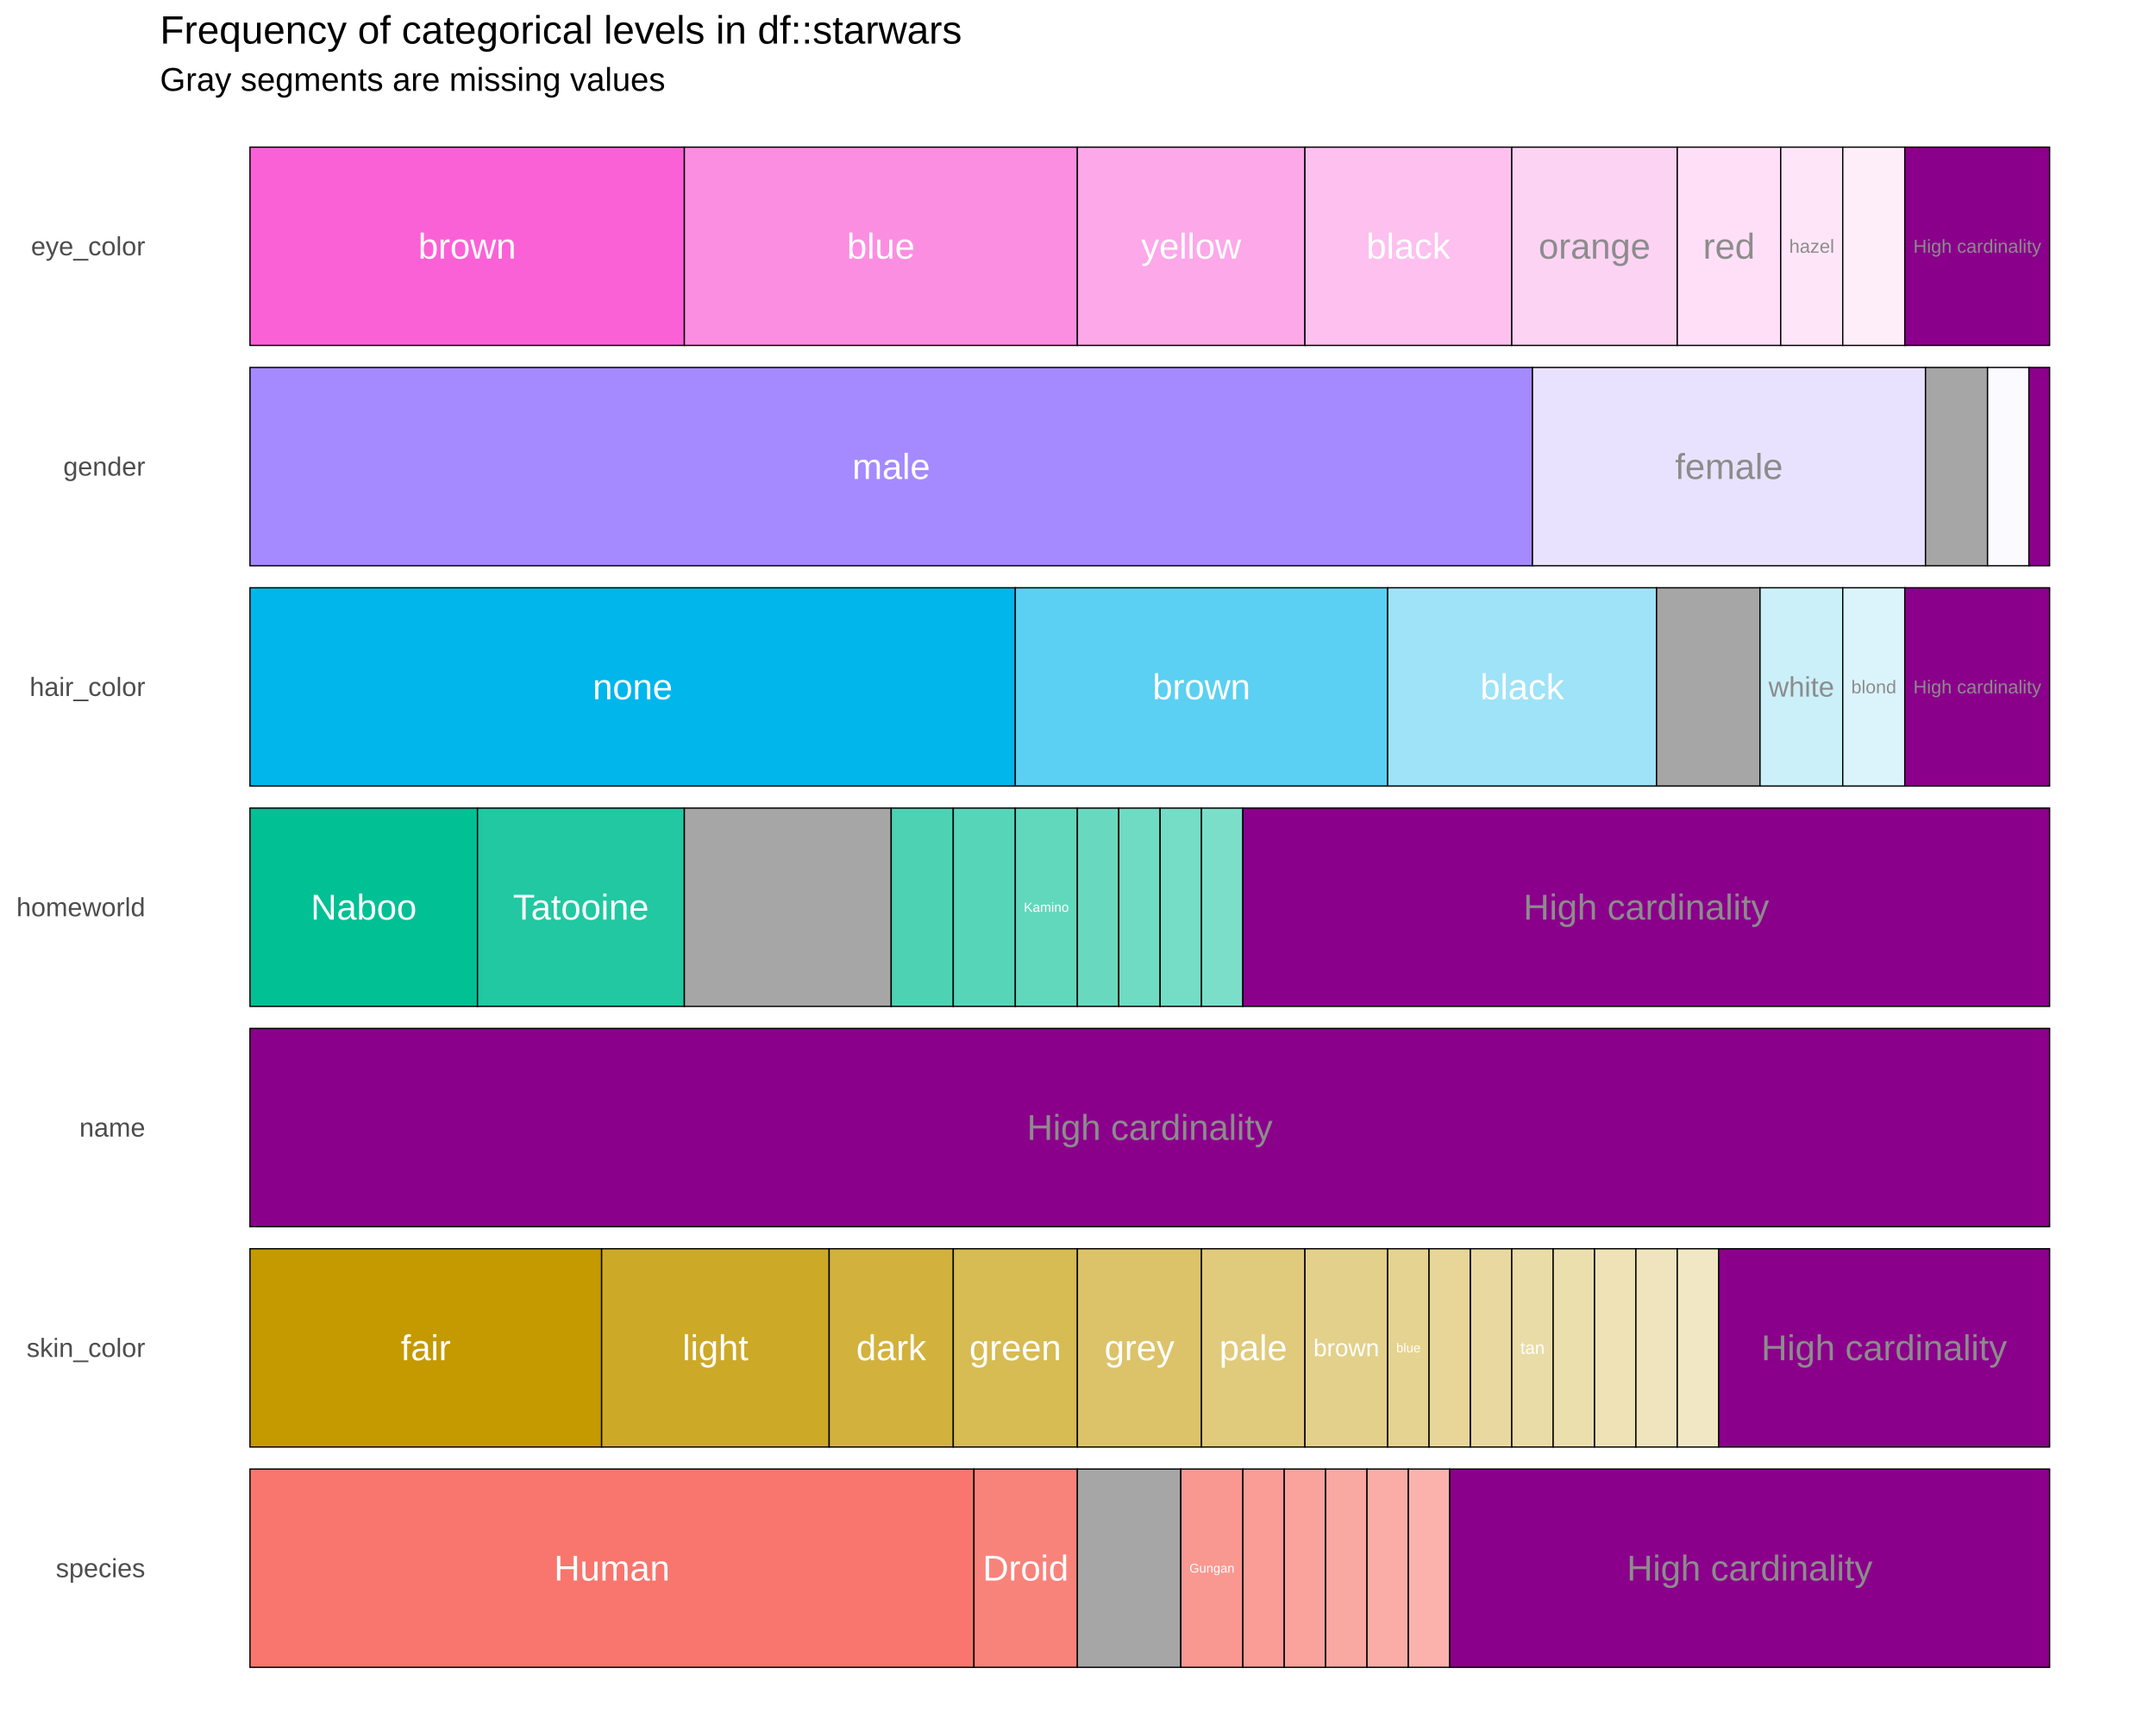
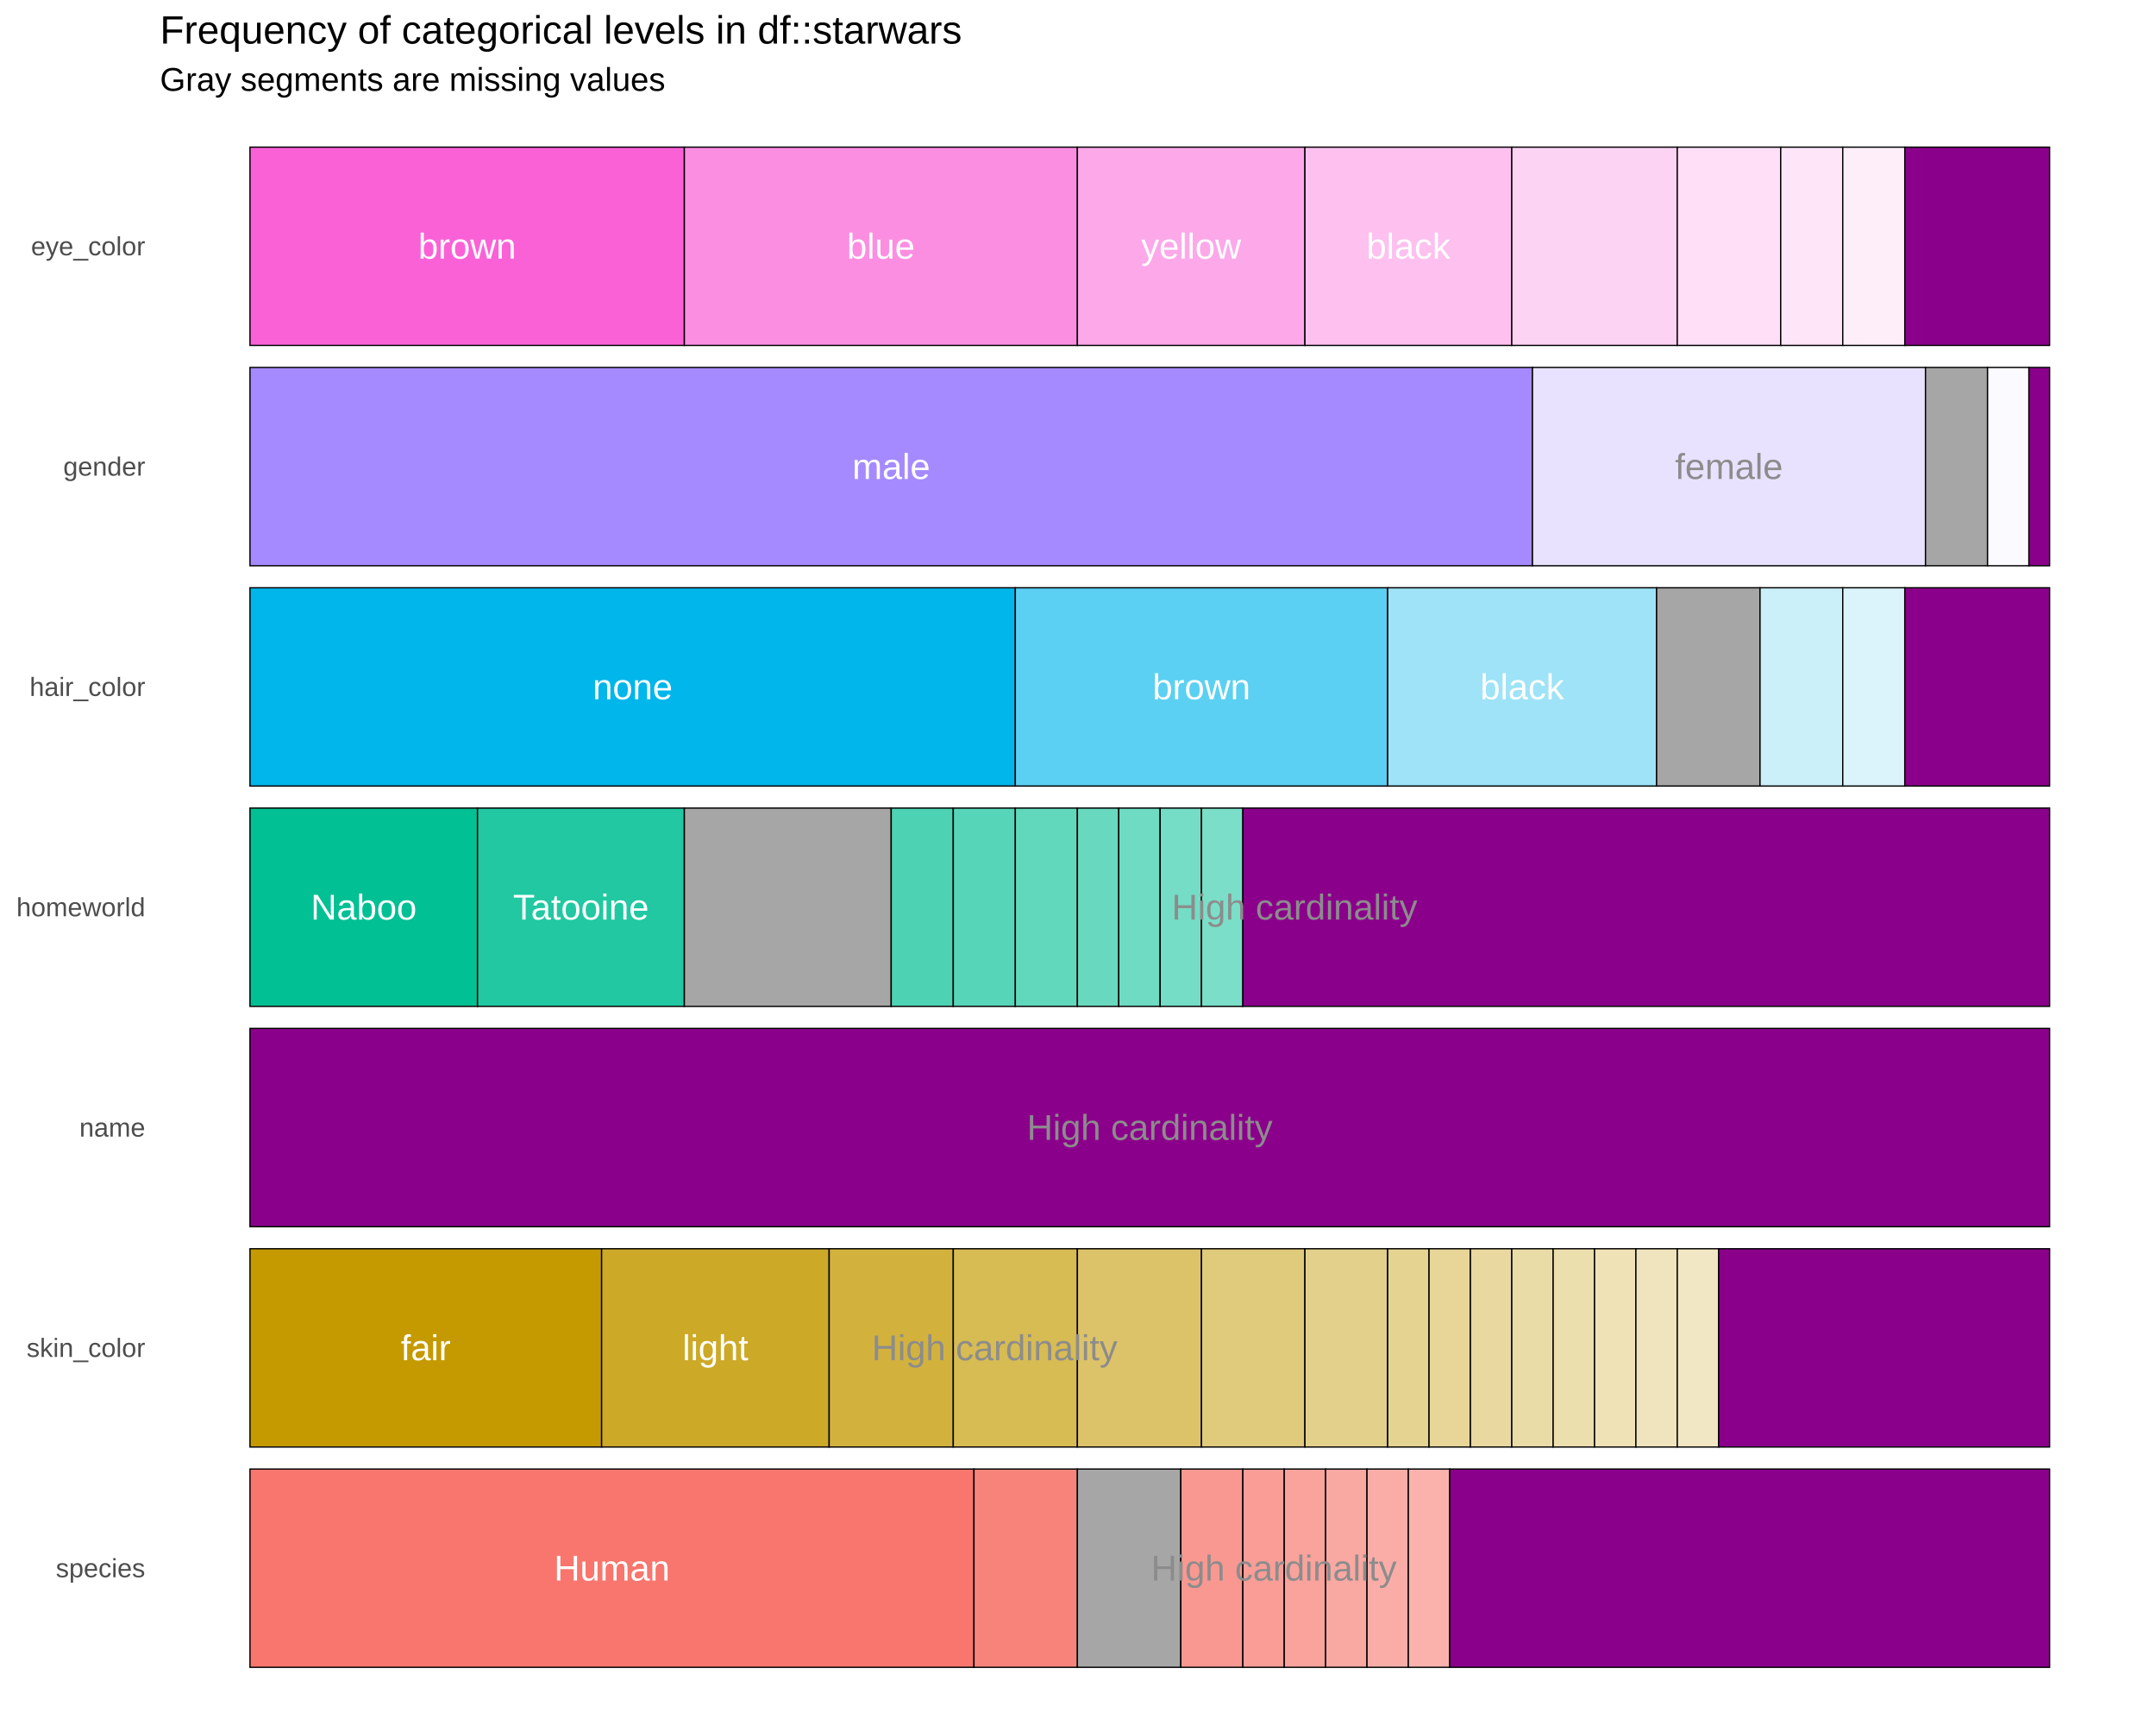
<svg xmlns="http://www.w3.org/2000/svg" viewBox="0 0 720.00 576.00">
  <defs>
    <style type="text/css">
    line, polyline, polygon, path, rect, circle {
      fill: none;
      stroke: #000000;
      stroke-linecap: round;
      stroke-linejoin: round;
      stroke-miterlimit: 10.00;
    }
  </style>
  </defs>
  <rect width="100%" height="100%" style="stroke: none; fill: #FFFFFF;" />
  <rect x="0.00" y="0.00" width="720.00" height="576.00" style="stroke-width: 1.07; stroke: #FFFFFF; fill: #FFFFFF;" />
  <defs>
    <clipPath id="cpNTMuNDN8NzE0LjUyfDU2Ny43OHwzOC4wOQ==">
      <rect x="53.43" y="38.09" width="661.09" height="529.69" />
    </clipPath>
  </defs>
  <polyline points="158.60,567.78 158.60,38.09 " style="stroke-width: 0.53; stroke: #FFFFFF; stroke-linecap: butt;" clip-path="url(#cpNTMuNDN8NzE0LjUyfDU2Ny43OHwzOC4wOQ==)" />
  <polyline points="308.85,567.78 308.85,38.09 " style="stroke-width: 0.53; stroke: #FFFFFF; stroke-linecap: butt;" clip-path="url(#cpNTMuNDN8NzE0LjUyfDU2Ny43OHwzOC4wOQ==)" />
  <polyline points="459.10,567.78 459.10,38.09 " style="stroke-width: 0.53; stroke: #FFFFFF; stroke-linecap: butt;" clip-path="url(#cpNTMuNDN8NzE0LjUyfDU2Ny43OHwzOC4wOQ==)" />
  <polyline points="609.35,567.78 609.35,38.09 " style="stroke-width: 0.53; stroke: #FFFFFF; stroke-linecap: butt;" clip-path="url(#cpNTMuNDN8NzE0LjUyfDU2Ny43OHwzOC4wOQ==)" />
  <rect x="83.48" y="490.53" width="241.78" height="66.21" style="stroke-width: 0.43; stroke-linecap: square; stroke-linejoin: miter; fill: #F8766D;" clip-path="url(#cpNTMuNDN8NzE0LjUyfDU2Ny43OHwzOC4wOQ==)" />
  <rect x="325.26" y="490.53" width="34.54" height="66.21" style="stroke-width: 0.43; stroke-linecap: square; stroke-linejoin: miter; fill: #F8837B;" clip-path="url(#cpNTMuNDN8NzE0LjUyfDU2Ny43OHwzOC4wOQ==)" />
  <rect x="359.80" y="490.53" width="34.54" height="66.21" style="stroke-width: 0.43; stroke-linecap: square; stroke-linejoin: miter; fill: #A6A6A6;" clip-path="url(#cpNTMuNDN8NzE0LjUyfDU2Ny43OHwzOC4wOQ==)" />
  <rect x="394.34" y="490.53" width="20.72" height="66.21" style="stroke-width: 0.43; stroke-linecap: square; stroke-linejoin: miter; fill: #F99891;" clip-path="url(#cpNTMuNDN8NzE0LjUyfDU2Ny43OHwzOC4wOQ==)" />
  <rect x="415.06" y="490.53" width="13.82" height="66.21" style="stroke-width: 0.43; stroke-linecap: square; stroke-linejoin: miter; fill: #FA9D97;" clip-path="url(#cpNTMuNDN8NzE0LjUyfDU2Ny43OHwzOC4wOQ==)" />
  <rect x="428.88" y="490.53" width="13.82" height="66.21" style="stroke-width: 0.43; stroke-linecap: square; stroke-linejoin: miter; fill: #FAA29C;" clip-path="url(#cpNTMuNDN8NzE0LjUyfDU2Ny43OHwzOC4wOQ==)" />
  <rect x="442.69" y="490.53" width="13.82" height="66.21" style="stroke-width: 0.43; stroke-linecap: square; stroke-linejoin: miter; fill: #FAA8A2;" clip-path="url(#cpNTMuNDN8NzE0LjUyfDU2Ny43OHwzOC4wOQ==)" />
  <rect x="456.51" y="490.53" width="13.82" height="66.21" style="stroke-width: 0.43; stroke-linecap: square; stroke-linejoin: miter; fill: #FAADA7;" clip-path="url(#cpNTMuNDN8NzE0LjUyfDU2Ny43OHwzOC4wOQ==)" />
  <rect x="470.32" y="490.53" width="13.82" height="66.21" style="stroke-width: 0.43; stroke-linecap: square; stroke-linejoin: miter; fill: #FBB2AD;" clip-path="url(#cpNTMuNDN8NzE0LjUyfDU2Ny43OHwzOC4wOQ==)" />
  <rect x="484.14" y="490.53" width="200.33" height="66.21" style="stroke-width: 0.43; stroke-linecap: square; stroke-linejoin: miter; fill: #8B008B;" clip-path="url(#cpNTMuNDN8NzE0LjUyfDU2Ny43OHwzOC4wOQ==)" />
  <rect x="83.48" y="416.97" width="117.44" height="66.21" style="stroke-width: 0.43; stroke-linecap: square; stroke-linejoin: miter; fill: #C49A00;" clip-path="url(#cpNTMuNDN8NzE0LjUyfDU2Ny43OHwzOC4wOQ==)" />
  <rect x="200.91" y="416.97" width="75.99" height="66.21" style="stroke-width: 0.43; stroke-linecap: square; stroke-linejoin: miter; fill: #CDA928;" clip-path="url(#cpNTMuNDN8NzE0LjUyfDU2Ny43OHwzOC4wOQ==)" />
  <rect x="276.90" y="416.97" width="41.45" height="66.21" style="stroke-width: 0.43; stroke-linecap: square; stroke-linejoin: miter; fill: #D2B23D;" clip-path="url(#cpNTMuNDN8NzE0LjUyfDU2Ny43OHwzOC4wOQ==)" />
  <rect x="318.35" y="416.97" width="41.45" height="66.21" style="stroke-width: 0.43; stroke-linecap: square; stroke-linejoin: miter; fill: #D7BB53;" clip-path="url(#cpNTMuNDN8NzE0LjUyfDU2Ny43OHwzOC4wOQ==)" />
  <rect x="359.80" y="416.97" width="41.45" height="66.21" style="stroke-width: 0.43; stroke-linecap: square; stroke-linejoin: miter; fill: #DCC369;" clip-path="url(#cpNTMuNDN8NzE0LjUyfDU2Ny43OHwzOC4wOQ==)" />
  <rect x="401.24" y="416.97" width="34.54" height="66.21" style="stroke-width: 0.43; stroke-linecap: square; stroke-linejoin: miter; fill: #E0CA7B;" clip-path="url(#cpNTMuNDN8NzE0LjUyfDU2Ny43OHwzOC4wOQ==)" />
  <rect x="435.78" y="416.97" width="27.63" height="66.21" style="stroke-width: 0.43; stroke-linecap: square; stroke-linejoin: miter; fill: #E3D08A;" clip-path="url(#cpNTMuNDN8NzE0LjUyfDU2Ny43OHwzOC4wOQ==)" />
  <rect x="463.42" y="416.97" width="13.82" height="66.21" style="stroke-width: 0.43; stroke-linecap: square; stroke-linejoin: miter; fill: #E5D391;" clip-path="url(#cpNTMuNDN8NzE0LjUyfDU2Ny43OHwzOC4wOQ==)" />
  <rect x="477.23" y="416.97" width="13.82" height="66.21" style="stroke-width: 0.43; stroke-linecap: square; stroke-linejoin: miter; fill: #E7D698;" clip-path="url(#cpNTMuNDN8NzE0LjUyfDU2Ny43OHwzOC4wOQ==)" />
  <rect x="491.05" y="416.97" width="13.82" height="66.21" style="stroke-width: 0.43; stroke-linecap: square; stroke-linejoin: miter; fill: #E9D9A0;" clip-path="url(#cpNTMuNDN8NzE0LjUyfDU2Ny43OHwzOC4wOQ==)" />
  <rect x="504.86" y="416.97" width="13.82" height="66.21" style="stroke-width: 0.43; stroke-linecap: square; stroke-linejoin: miter; fill: #EADCA7;" clip-path="url(#cpNTMuNDN8NzE0LjUyfDU2Ny43OHwzOC4wOQ==)" />
  <rect x="518.68" y="416.97" width="13.82" height="66.21" style="stroke-width: 0.43; stroke-linecap: square; stroke-linejoin: miter; fill: #ECDFAE;" clip-path="url(#cpNTMuNDN8NzE0LjUyfDU2Ny43OHwzOC4wOQ==)" />
  <rect x="532.50" y="416.97" width="13.82" height="66.21" style="stroke-width: 0.43; stroke-linecap: square; stroke-linejoin: miter; fill: #EEE2B6;" clip-path="url(#cpNTMuNDN8NzE0LjUyfDU2Ny43OHwzOC4wOQ==)" />
  <rect x="546.31" y="416.97" width="13.82" height="66.21" style="stroke-width: 0.43; stroke-linecap: square; stroke-linejoin: miter; fill: #EFE4BD;" clip-path="url(#cpNTMuNDN8NzE0LjUyfDU2Ny43OHwzOC4wOQ==)" />
  <rect x="560.13" y="416.97" width="13.82" height="66.21" style="stroke-width: 0.43; stroke-linecap: square; stroke-linejoin: miter; fill: #F1E7C4;" clip-path="url(#cpNTMuNDN8NzE0LjUyfDU2Ny43OHwzOC4wOQ==)" />
  <rect x="573.94" y="416.97" width="110.53" height="66.21" style="stroke-width: 0.43; stroke-linecap: square; stroke-linejoin: miter; fill: #8B008B;" clip-path="url(#cpNTMuNDN8NzE0LjUyfDU2Ny43OHwzOC4wOQ==)" />
  <rect x="83.48" y="343.40" width="600.99" height="66.21" style="stroke-width: 0.43; stroke-linecap: square; stroke-linejoin: miter; fill: #8B008B;" clip-path="url(#cpNTMuNDN8NzE0LjUyfDU2Ny43OHwzOC4wOQ==)" />
  <rect x="83.48" y="269.83" width="75.99" height="66.21" style="stroke-width: 0.43; stroke-linecap: square; stroke-linejoin: miter; fill: #00C094;" clip-path="url(#cpNTMuNDN8NzE0LjUyfDU2Ny43OHwzOC4wOQ==)" />
  <rect x="159.46" y="269.83" width="69.08" height="66.21" style="stroke-width: 0.43; stroke-linecap: square; stroke-linejoin: miter; fill: #21C8A2;" clip-path="url(#cpNTMuNDN8NzE0LjUyfDU2Ny43OHwzOC4wOQ==)" />
  <rect x="228.54" y="269.83" width="69.08" height="66.21" style="stroke-width: 0.43; stroke-linecap: square; stroke-linejoin: miter; fill: #A6A6A6;" clip-path="url(#cpNTMuNDN8NzE0LjUyfDU2Ny43OHwzOC4wOQ==)" />
  <rect x="297.62" y="269.83" width="20.72" height="66.21" style="stroke-width: 0.43; stroke-linecap: square; stroke-linejoin: miter; fill: #4DD3B4;" clip-path="url(#cpNTMuNDN8NzE0LjUyfDU2Ny43OHwzOC4wOQ==)" />
  <rect x="318.35" y="269.83" width="20.72" height="66.21" style="stroke-width: 0.43; stroke-linecap: square; stroke-linejoin: miter; fill: #57D5B8;" clip-path="url(#cpNTMuNDN8NzE0LjUyfDU2Ny43OHwzOC4wOQ==)" />
  <rect x="339.07" y="269.83" width="20.72" height="66.21" style="stroke-width: 0.43; stroke-linecap: square; stroke-linejoin: miter; fill: #61D8BC;" clip-path="url(#cpNTMuNDN8NzE0LjUyfDU2Ny43OHwzOC4wOQ==)" />
  <rect x="359.80" y="269.83" width="13.82" height="66.21" style="stroke-width: 0.43; stroke-linecap: square; stroke-linejoin: miter; fill: #68D9BF;" clip-path="url(#cpNTMuNDN8NzE0LjUyfDU2Ny43OHwzOC4wOQ==)" />
  <rect x="373.61" y="269.83" width="13.82" height="66.21" style="stroke-width: 0.43; stroke-linecap: square; stroke-linejoin: miter; fill: #6EDBC2;" clip-path="url(#cpNTMuNDN8NzE0LjUyfDU2Ny43OHwzOC4wOQ==)" />
  <rect x="387.43" y="269.83" width="13.82" height="66.21" style="stroke-width: 0.43; stroke-linecap: square; stroke-linejoin: miter; fill: #75DCC5;" clip-path="url(#cpNTMuNDN8NzE0LjUyfDU2Ny43OHwzOC4wOQ==)" />
  <rect x="401.24" y="269.83" width="13.82" height="66.21" style="stroke-width: 0.43; stroke-linecap: square; stroke-linejoin: miter; fill: #7BDEC8;" clip-path="url(#cpNTMuNDN8NzE0LjUyfDU2Ny43OHwzOC4wOQ==)" />
  <rect x="415.06" y="269.83" width="269.41" height="66.21" style="stroke-width: 0.43; stroke-linecap: square; stroke-linejoin: miter; fill: #8B008B;" clip-path="url(#cpNTMuNDN8NzE0LjUyfDU2Ny43OHwzOC4wOQ==)" />
  <rect x="83.48" y="196.26" width="255.60" height="66.21" style="stroke-width: 0.43; stroke-linecap: square; stroke-linejoin: miter; fill: #00B6EB;" clip-path="url(#cpNTMuNDN8NzE0LjUyfDU2Ny43OHwzOC4wOQ==)" />
  <rect x="339.07" y="196.26" width="124.34" height="66.21" style="stroke-width: 0.43; stroke-linecap: square; stroke-linejoin: miter; fill: #5BD0F2;" clip-path="url(#cpNTMuNDN8NzE0LjUyfDU2Ny43OHwzOC4wOQ==)" />
  <rect x="463.42" y="196.26" width="89.80" height="66.21" style="stroke-width: 0.43; stroke-linecap: square; stroke-linejoin: miter; fill: #9EE3F7;" clip-path="url(#cpNTMuNDN8NzE0LjUyfDU2Ny43OHwzOC4wOQ==)" />
  <rect x="553.22" y="196.26" width="34.54" height="66.21" style="stroke-width: 0.43; stroke-linecap: square; stroke-linejoin: miter; fill: #A6A6A6;" clip-path="url(#cpNTMuNDN8NzE0LjUyfDU2Ny43OHwzOC4wOQ==)" />
  <rect x="587.76" y="196.26" width="27.63" height="66.21" style="stroke-width: 0.43; stroke-linecap: square; stroke-linejoin: miter; fill: #CBF0FA;" clip-path="url(#cpNTMuNDN8NzE0LjUyfDU2Ny43OHwzOC4wOQ==)" />
  <rect x="615.39" y="196.26" width="20.72" height="66.21" style="stroke-width: 0.43; stroke-linecap: square; stroke-linejoin: miter; fill: #DBF4FC;" clip-path="url(#cpNTMuNDN8NzE0LjUyfDU2Ny43OHwzOC4wOQ==)" />
  <rect x="636.11" y="196.26" width="48.36" height="66.21" style="stroke-width: 0.43; stroke-linecap: square; stroke-linejoin: miter; fill: #8B008B;" clip-path="url(#cpNTMuNDN8NzE0LjUyfDU2Ny43OHwzOC4wOQ==)" />
  <rect x="83.48" y="122.70" width="428.29" height="66.21" style="stroke-width: 0.43; stroke-linecap: square; stroke-linejoin: miter; fill: #A58AFF;" clip-path="url(#cpNTMuNDN8NzE0LjUyfDU2Ny43OHwzOC4wOQ==)" />
  <rect x="511.77" y="122.70" width="131.25" height="66.21" style="stroke-width: 0.43; stroke-linecap: square; stroke-linejoin: miter; fill: #E9E2FF;" clip-path="url(#cpNTMuNDN8NzE0LjUyfDU2Ny43OHwzOC4wOQ==)" />
  <rect x="643.02" y="122.70" width="20.72" height="66.21" style="stroke-width: 0.43; stroke-linecap: square; stroke-linejoin: miter; fill: #A6A6A6;" clip-path="url(#cpNTMuNDN8NzE0LjUyfDU2Ny43OHwzOC4wOQ==)" />
  <rect x="663.75" y="122.70" width="13.82" height="66.21" style="stroke-width: 0.43; stroke-linecap: square; stroke-linejoin: miter; fill: #FBFAFF;" clip-path="url(#cpNTMuNDN8NzE0LjUyfDU2Ny43OHwzOC4wOQ==)" />
  <rect x="677.56" y="122.70" width="6.91" height="66.21" style="stroke-width: 0.43; stroke-linecap: square; stroke-linejoin: miter; fill: #8B008B;" clip-path="url(#cpNTMuNDN8NzE0LjUyfDU2Ny43OHwzOC4wOQ==)" />
  <rect x="83.48" y="49.13" width="145.07" height="66.21" style="stroke-width: 0.43; stroke-linecap: square; stroke-linejoin: miter; fill: #FB61D7;" clip-path="url(#cpNTMuNDN8NzE0LjUyfDU2Ny43OHwzOC4wOQ==)" />
  <rect x="228.54" y="49.13" width="131.25" height="66.21" style="stroke-width: 0.43; stroke-linecap: square; stroke-linejoin: miter; fill: #FC8EE2;" clip-path="url(#cpNTMuNDN8NzE0LjUyfDU2Ny43OHwzOC4wOQ==)" />
  <rect x="359.80" y="49.13" width="75.99" height="66.21" style="stroke-width: 0.43; stroke-linecap: square; stroke-linejoin: miter; fill: #FCA8E9;" clip-path="url(#cpNTMuNDN8NzE0LjUyfDU2Ny43OHwzOC4wOQ==)" />
  <rect x="435.78" y="49.13" width="69.08" height="66.21" style="stroke-width: 0.43; stroke-linecap: square; stroke-linejoin: miter; fill: #FDC0EF;" clip-path="url(#cpNTMuNDN8NzE0LjUyfDU2Ny43OHwzOC4wOQ==)" />
  <rect x="504.86" y="49.13" width="55.26" height="66.21" style="stroke-width: 0.43; stroke-linecap: square; stroke-linejoin: miter; fill: #FDD3F4;" clip-path="url(#cpNTMuNDN8NzE0LjUyfDU2Ny43OHwzOC4wOQ==)" />
  <rect x="560.13" y="49.13" width="34.54" height="66.21" style="stroke-width: 0.43; stroke-linecap: square; stroke-linejoin: miter; fill: #FEDFF7;" clip-path="url(#cpNTMuNDN8NzE0LjUyfDU2Ny43OHwzOC4wOQ==)" />
  <rect x="594.67" y="49.13" width="20.72" height="66.21" style="stroke-width: 0.43; stroke-linecap: square; stroke-linejoin: miter; fill: #FEE6F8;" clip-path="url(#cpNTMuNDN8NzE0LjUyfDU2Ny43OHwzOC4wOQ==)" />
  <rect x="615.39" y="49.13" width="20.72" height="66.21" style="stroke-width: 0.43; stroke-linecap: square; stroke-linejoin: miter; fill: #FEEEFA;" clip-path="url(#cpNTMuNDN8NzE0LjUyfDU2Ny43OHwzOC4wOQ==)" />
  <rect x="636.11" y="49.13" width="48.36" height="66.21" style="stroke-width: 0.43; stroke-linecap: square; stroke-linejoin: miter; fill: #8B008B;" clip-path="url(#cpNTMuNDN8NzE0LjUyfDU2Ny43OHwzOC4wOQ==)" />
  <g clip-path="url(#cpNTMuNDN8NzE0LjUyfDU2Ny43OHwzOC4wOQ==)">
    <text x="185.02" y="527.77" style="font-size: 12.00px; fill: #FFFFFF; font-family: Liberation Sans;" textLength="38.69px" lengthAdjust="spacingAndGlyphs">Human</text>
  </g>
  <g clip-path="url(#cpNTMuNDN8NzE0LjUyfDU2Ny43OHwzOC4wOQ==)">
-     <text x="328.18" y="527.77" style="font-size: 12.00px; fill: #FFFFFF; font-family: Liberation Sans;" textLength="28.69px" lengthAdjust="spacingAndGlyphs">Droid</text>
-   </g>
-   <g clip-path="url(#cpNTMuNDN8NzE0LjUyfDU2Ny43OHwzOC4wOQ==)">
-     <text x="397.20" y="525.09" style="font-size: 4.23px; fill: #FFFFFF; font-family: Liberation Sans;" textLength="15.00px" lengthAdjust="spacingAndGlyphs">Gungan</text>
-   </g>
-   <g clip-path="url(#cpNTMuNDN8NzE0LjUyfDU2Ny43OHwzOC4wOQ==)">
-     <text x="543.28" y="527.77" style="font-size: 12.00px; fill: #8C8C8C; font-family: Liberation Sans;" textLength="82.05px" lengthAdjust="spacingAndGlyphs">High cardinality</text>
+     <text x="384.40" y="527.77" style="font-size: 12.00px; fill: #8C8C8C; font-family: Liberation Sans;" textLength="82.05px" lengthAdjust="spacingAndGlyphs">High cardinality</text>
  </g>
  <g clip-path="url(#cpNTMuNDN8NzE0LjUyfDU2Ny43OHwzOC4wOQ==)">
    <text x="133.86" y="454.20" style="font-size: 12.00px; fill: #FFFFFF; font-family: Liberation Sans;" textLength="16.67px" lengthAdjust="spacingAndGlyphs">fair</text>
  </g>
  <g clip-path="url(#cpNTMuNDN8NzE0LjUyfDU2Ny43OHwzOC4wOQ==)">
    <text x="227.90" y="454.20" style="font-size: 12.00px; fill: #FFFFFF; font-family: Liberation Sans;" textLength="22.02px" lengthAdjust="spacingAndGlyphs">light</text>
  </g>
  <g clip-path="url(#cpNTMuNDN8NzE0LjUyfDU2Ny43OHwzOC4wOQ==)">
-     <text x="285.95" y="454.20" style="font-size: 12.00px; fill: #FFFFFF; font-family: Liberation Sans;" textLength="23.34px" lengthAdjust="spacingAndGlyphs">dark</text>
-   </g>
-   <g clip-path="url(#cpNTMuNDN8NzE0LjUyfDU2Ny43OHwzOC4wOQ==)">
-     <text x="323.73" y="454.20" style="font-size: 12.00px; fill: #FFFFFF; font-family: Liberation Sans;" textLength="30.69px" lengthAdjust="spacingAndGlyphs">green</text>
-   </g>
-   <g clip-path="url(#cpNTMuNDN8NzE0LjUyfDU2Ny43OHwzOC4wOQ==)">
-     <text x="368.85" y="454.20" style="font-size: 12.00px; fill: #FFFFFF; font-family: Liberation Sans;" textLength="23.34px" lengthAdjust="spacingAndGlyphs">grey</text>
-   </g>
-   <g clip-path="url(#cpNTMuNDN8NzE0LjUyfDU2Ny43OHwzOC4wOQ==)">
-     <text x="407.17" y="454.20" style="font-size: 12.00px; fill: #FFFFFF; font-family: Liberation Sans;" textLength="22.69px" lengthAdjust="spacingAndGlyphs">pale</text>
-   </g>
-   <g clip-path="url(#cpNTMuNDN8NzE0LjUyfDU2Ny43OHwzOC4wOQ==)">
-     <text x="438.62" y="452.85" style="font-size: 8.07px; fill: #FFFFFF; font-family: Liberation Sans;" textLength="21.97px" lengthAdjust="spacingAndGlyphs">brown</text>
-   </g>
-   <g clip-path="url(#cpNTMuNDN8NzE0LjUyfDU2Ny43OHwzOC4wOQ==)">
-     <text x="466.26" y="451.55" style="font-size: 4.31px; fill: #FFFFFF; font-family: Liberation Sans;" textLength="8.12px" lengthAdjust="spacingAndGlyphs">blue</text>
-   </g>
-   <g clip-path="url(#cpNTMuNDN8NzE0LjUyfDU2Ny43OHwzOC4wOQ==)">
-     <text x="507.71" y="452.08" style="font-size: 5.86px; fill: #FFFFFF; font-family: Liberation Sans;" textLength="8.12px" lengthAdjust="spacingAndGlyphs">tan</text>
-   </g>
-   <g clip-path="url(#cpNTMuNDN8NzE0LjUyfDU2Ny43OHwzOC4wOQ==)">
-     <text x="588.18" y="454.20" style="font-size: 12.00px; fill: #8C8C8C; font-family: Liberation Sans;" textLength="82.05px" lengthAdjust="spacingAndGlyphs">High cardinality</text>
+     <text x="291.14" y="454.20" style="font-size: 12.00px; fill: #8C8C8C; font-family: Liberation Sans;" textLength="82.05px" lengthAdjust="spacingAndGlyphs">High cardinality</text>
  </g>
  <g clip-path="url(#cpNTMuNDN8NzE0LjUyfDU2Ny43OHwzOC4wOQ==)">
    <text x="342.95" y="380.63" style="font-size: 12.00px; fill: #8C8C8C; font-family: Liberation Sans;" textLength="82.05px" lengthAdjust="spacingAndGlyphs">High cardinality</text>
  </g>
  <g clip-path="url(#cpNTMuNDN8NzE0LjUyfDU2Ny43OHwzOC4wOQ==)">
    <text x="103.79" y="307.06" style="font-size: 12.00px; fill: #FFFFFF; font-family: Liberation Sans;" textLength="35.36px" lengthAdjust="spacingAndGlyphs">Naboo</text>
  </g>
  <g clip-path="url(#cpNTMuNDN8NzE0LjUyfDU2Ny43OHwzOC4wOQ==)">
    <text x="171.32" y="307.06" style="font-size: 12.00px; fill: #FFFFFF; font-family: Liberation Sans;" textLength="45.36px" lengthAdjust="spacingAndGlyphs">Tatooine</text>
  </g>
  <g clip-path="url(#cpNTMuNDN8NzE0LjUyfDU2Ny43OHwzOC4wOQ==)">
-     <text x="341.91" y="304.46" style="font-size: 4.44px; fill: #FFFFFF; font-family: Liberation Sans;" textLength="15.05px" lengthAdjust="spacingAndGlyphs">Kamino</text>
-   </g>
-   <g clip-path="url(#cpNTMuNDN8NzE0LjUyfDU2Ny43OHwzOC4wOQ==)">
-     <text x="508.74" y="307.06" style="font-size: 12.00px; fill: #8C8C8C; font-family: Liberation Sans;" textLength="82.05px" lengthAdjust="spacingAndGlyphs">High cardinality</text>
+     <text x="391.31" y="307.06" style="font-size: 12.00px; fill: #8C8C8C; font-family: Liberation Sans;" textLength="82.05px" lengthAdjust="spacingAndGlyphs">High cardinality</text>
  </g>
  <g clip-path="url(#cpNTMuNDN8NzE0LjUyfDU2Ny43OHwzOC4wOQ==)">
    <text x="197.93" y="233.50" style="font-size: 12.00px; fill: #FFFFFF; font-family: Liberation Sans;" textLength="26.69px" lengthAdjust="spacingAndGlyphs">none</text>
  </g>
  <g clip-path="url(#cpNTMuNDN8NzE0LjUyfDU2Ny43OHwzOC4wOQ==)">
    <text x="384.90" y="233.50" style="font-size: 12.00px; fill: #FFFFFF; font-family: Liberation Sans;" textLength="32.69px" lengthAdjust="spacingAndGlyphs">brown</text>
  </g>
  <g clip-path="url(#cpNTMuNDN8NzE0LjUyfDU2Ny43OHwzOC4wOQ==)">
    <text x="494.31" y="233.50" style="font-size: 12.00px; fill: #FFFFFF; font-family: Liberation Sans;" textLength="28.02px" lengthAdjust="spacingAndGlyphs">black</text>
-   </g>
-   <g clip-path="url(#cpNTMuNDN8NzE0LjUyfDU2Ny43OHwzOC4wOQ==)">
-     <text x="590.59" y="232.60" style="font-size: 9.41px; fill: #8C8C8C; font-family: Liberation Sans;" textLength="21.97px" lengthAdjust="spacingAndGlyphs">white</text>
-   </g>
-   <g clip-path="url(#cpNTMuNDN8NzE0LjUyfDU2Ny43OHwzOC4wOQ==)">
-     <text x="618.22" y="231.49" style="font-size: 6.16px; fill: #8C8C8C; font-family: Liberation Sans;" textLength="15.06px" lengthAdjust="spacingAndGlyphs">blond</text>
-   </g>
-   <g clip-path="url(#cpNTMuNDN8NzE0LjUyfDU2Ny43OHwzOC4wOQ==)">
-     <text x="638.96" y="231.52" style="font-size: 6.25px; fill: #8C8C8C; font-family: Liberation Sans;" textLength="42.67px" lengthAdjust="spacingAndGlyphs">High cardinality</text>
  </g>
  <g clip-path="url(#cpNTMuNDN8NzE0LjUyfDU2Ny43OHwzOC4wOQ==)">
    <text x="284.62" y="159.93" style="font-size: 12.00px; fill: #FFFFFF; font-family: Liberation Sans;" textLength="26.02px" lengthAdjust="spacingAndGlyphs">male</text>
  </g>
  <g clip-path="url(#cpNTMuNDN8NzE0LjUyfDU2Ny43OHwzOC4wOQ==)">
    <text x="559.39" y="159.93" style="font-size: 12.00px; fill: #8C8C8C; font-family: Liberation Sans;" textLength="36.02px" lengthAdjust="spacingAndGlyphs">female</text>
  </g>
  <g clip-path="url(#cpNTMuNDN8NzE0LjUyfDU2Ny43OHwzOC4wOQ==)">
    <text x="139.67" y="86.36" style="font-size: 12.00px; fill: #FFFFFF; font-family: Liberation Sans;" textLength="32.69px" lengthAdjust="spacingAndGlyphs">brown</text>
  </g>
  <g clip-path="url(#cpNTMuNDN8NzE0LjUyfDU2Ny43OHwzOC4wOQ==)">
    <text x="282.83" y="86.36" style="font-size: 12.00px; fill: #FFFFFF; font-family: Liberation Sans;" textLength="22.69px" lengthAdjust="spacingAndGlyphs">blue</text>
  </g>
  <g clip-path="url(#cpNTMuNDN8NzE0LjUyfDU2Ny43OHwzOC4wOQ==)">
    <text x="381.11" y="86.36" style="font-size: 12.00px; fill: #FFFFFF; font-family: Liberation Sans;" textLength="33.36px" lengthAdjust="spacingAndGlyphs">yellow</text>
  </g>
  <g clip-path="url(#cpNTMuNDN8NzE0LjUyfDU2Ny43OHwzOC4wOQ==)">
    <text x="456.32" y="86.36" style="font-size: 12.00px; fill: #FFFFFF; font-family: Liberation Sans;" textLength="28.02px" lengthAdjust="spacingAndGlyphs">black</text>
-   </g>
-   <g clip-path="url(#cpNTMuNDN8NzE0LjUyfDU2Ny43OHwzOC4wOQ==)">
-     <text x="513.82" y="86.36" style="font-size: 12.00px; fill: #8C8C8C; font-family: Liberation Sans;" textLength="37.36px" lengthAdjust="spacingAndGlyphs">orange</text>
-   </g>
-   <g clip-path="url(#cpNTMuNDN8NzE0LjUyfDU2Ny43OHwzOC4wOQ==)">
-     <text x="568.73" y="86.36" style="font-size: 12.00px; fill: #8C8C8C; font-family: Liberation Sans;" textLength="17.34px" lengthAdjust="spacingAndGlyphs">red</text>
-   </g>
-   <g clip-path="url(#cpNTMuNDN8NzE0LjUyfDU2Ny43OHwzOC4wOQ==)">
-     <text x="597.50" y="84.40" style="font-size: 6.30px; fill: #8C8C8C; font-family: Liberation Sans;" textLength="15.06px" lengthAdjust="spacingAndGlyphs">hazel</text>
-   </g>
-   <g clip-path="url(#cpNTMuNDN8NzE0LjUyfDU2Ny43OHwzOC4wOQ==)">
-     <text x="638.96" y="84.38" style="font-size: 6.25px; fill: #8C8C8C; font-family: Liberation Sans;" textLength="42.67px" lengthAdjust="spacingAndGlyphs">High cardinality</text>
  </g>
  <defs>
    <clipPath id="cpMC4wMHw3MjAuMDB8NTc2LjAwfDAuMDA=">
      <rect x="0.00" y="0.00" width="720.00" height="576.00" />
    </clipPath>
  </defs>
  <g clip-path="url(#cpMC4wMHw3MjAuMDB8NTc2LjAwfDAuMDA=)">
    <text x="18.65" y="526.66" style="font-size: 8.80px; fill: #4D4D4D; font-family: Liberation Sans;" textLength="29.84px" lengthAdjust="spacingAndGlyphs">species</text>
  </g>
  <g clip-path="url(#cpMC4wMHw3MjAuMDB8NTc2LjAwfDAuMDA=)">
    <text x="8.89" y="453.10" style="font-size: 8.80px; fill: #4D4D4D; font-family: Liberation Sans;" textLength="39.61px" lengthAdjust="spacingAndGlyphs">skin_color</text>
  </g>
  <g clip-path="url(#cpMC4wMHw3MjAuMDB8NTc2LjAwfDAuMDA=)">
    <text x="26.50" y="379.53" style="font-size: 8.80px; fill: #4D4D4D; font-family: Liberation Sans;" textLength="22.00px" lengthAdjust="spacingAndGlyphs">name</text>
  </g>
  <g clip-path="url(#cpMC4wMHw3MjAuMDB8NTc2LjAwfDAuMDA=)">
    <text x="5.48" y="305.96" style="font-size: 8.80px; fill: #4D4D4D; font-family: Liberation Sans;" textLength="43.02px" lengthAdjust="spacingAndGlyphs">homeworld</text>
  </g>
  <g clip-path="url(#cpMC4wMHw3MjAuMDB8NTc2LjAwfDAuMDA=)">
    <text x="9.89" y="232.39" style="font-size: 8.80px; fill: #4D4D4D; font-family: Liberation Sans;" textLength="38.61px" lengthAdjust="spacingAndGlyphs">hair_color</text>
  </g>
  <g clip-path="url(#cpMC4wMHw3MjAuMDB8NTc2LjAwfDAuMDA=)">
    <text x="21.12" y="158.83" style="font-size: 8.80px; fill: #4D4D4D; font-family: Liberation Sans;" textLength="27.38px" lengthAdjust="spacingAndGlyphs">gender</text>
  </g>
  <g clip-path="url(#cpMC4wMHw3MjAuMDB8NTc2LjAwfDAuMDA=)">
    <text x="10.35" y="85.26" style="font-size: 8.80px; fill: #4D4D4D; font-family: Liberation Sans;" textLength="38.14px" lengthAdjust="spacingAndGlyphs">eye_color</text>
  </g>
  <g clip-path="url(#cpMC4wMHw3MjAuMDB8NTc2LjAwfDAuMDA=)">
    <text x="53.43" y="30.33" style="font-size: 11.00px; font-family: Liberation Sans;" textLength="168.81px" lengthAdjust="spacingAndGlyphs">Gray segments are missing values</text>
  </g>
  <g clip-path="url(#cpMC4wMHw3MjAuMDB8NTc2LjAwfDAuMDA=)">
    <text x="53.43" y="14.56" style="font-size: 13.20px; font-family: Liberation Sans;" textLength="267.39px" lengthAdjust="spacingAndGlyphs">Frequency of categorical levels in df::starwars</text>
  </g>
</svg>
